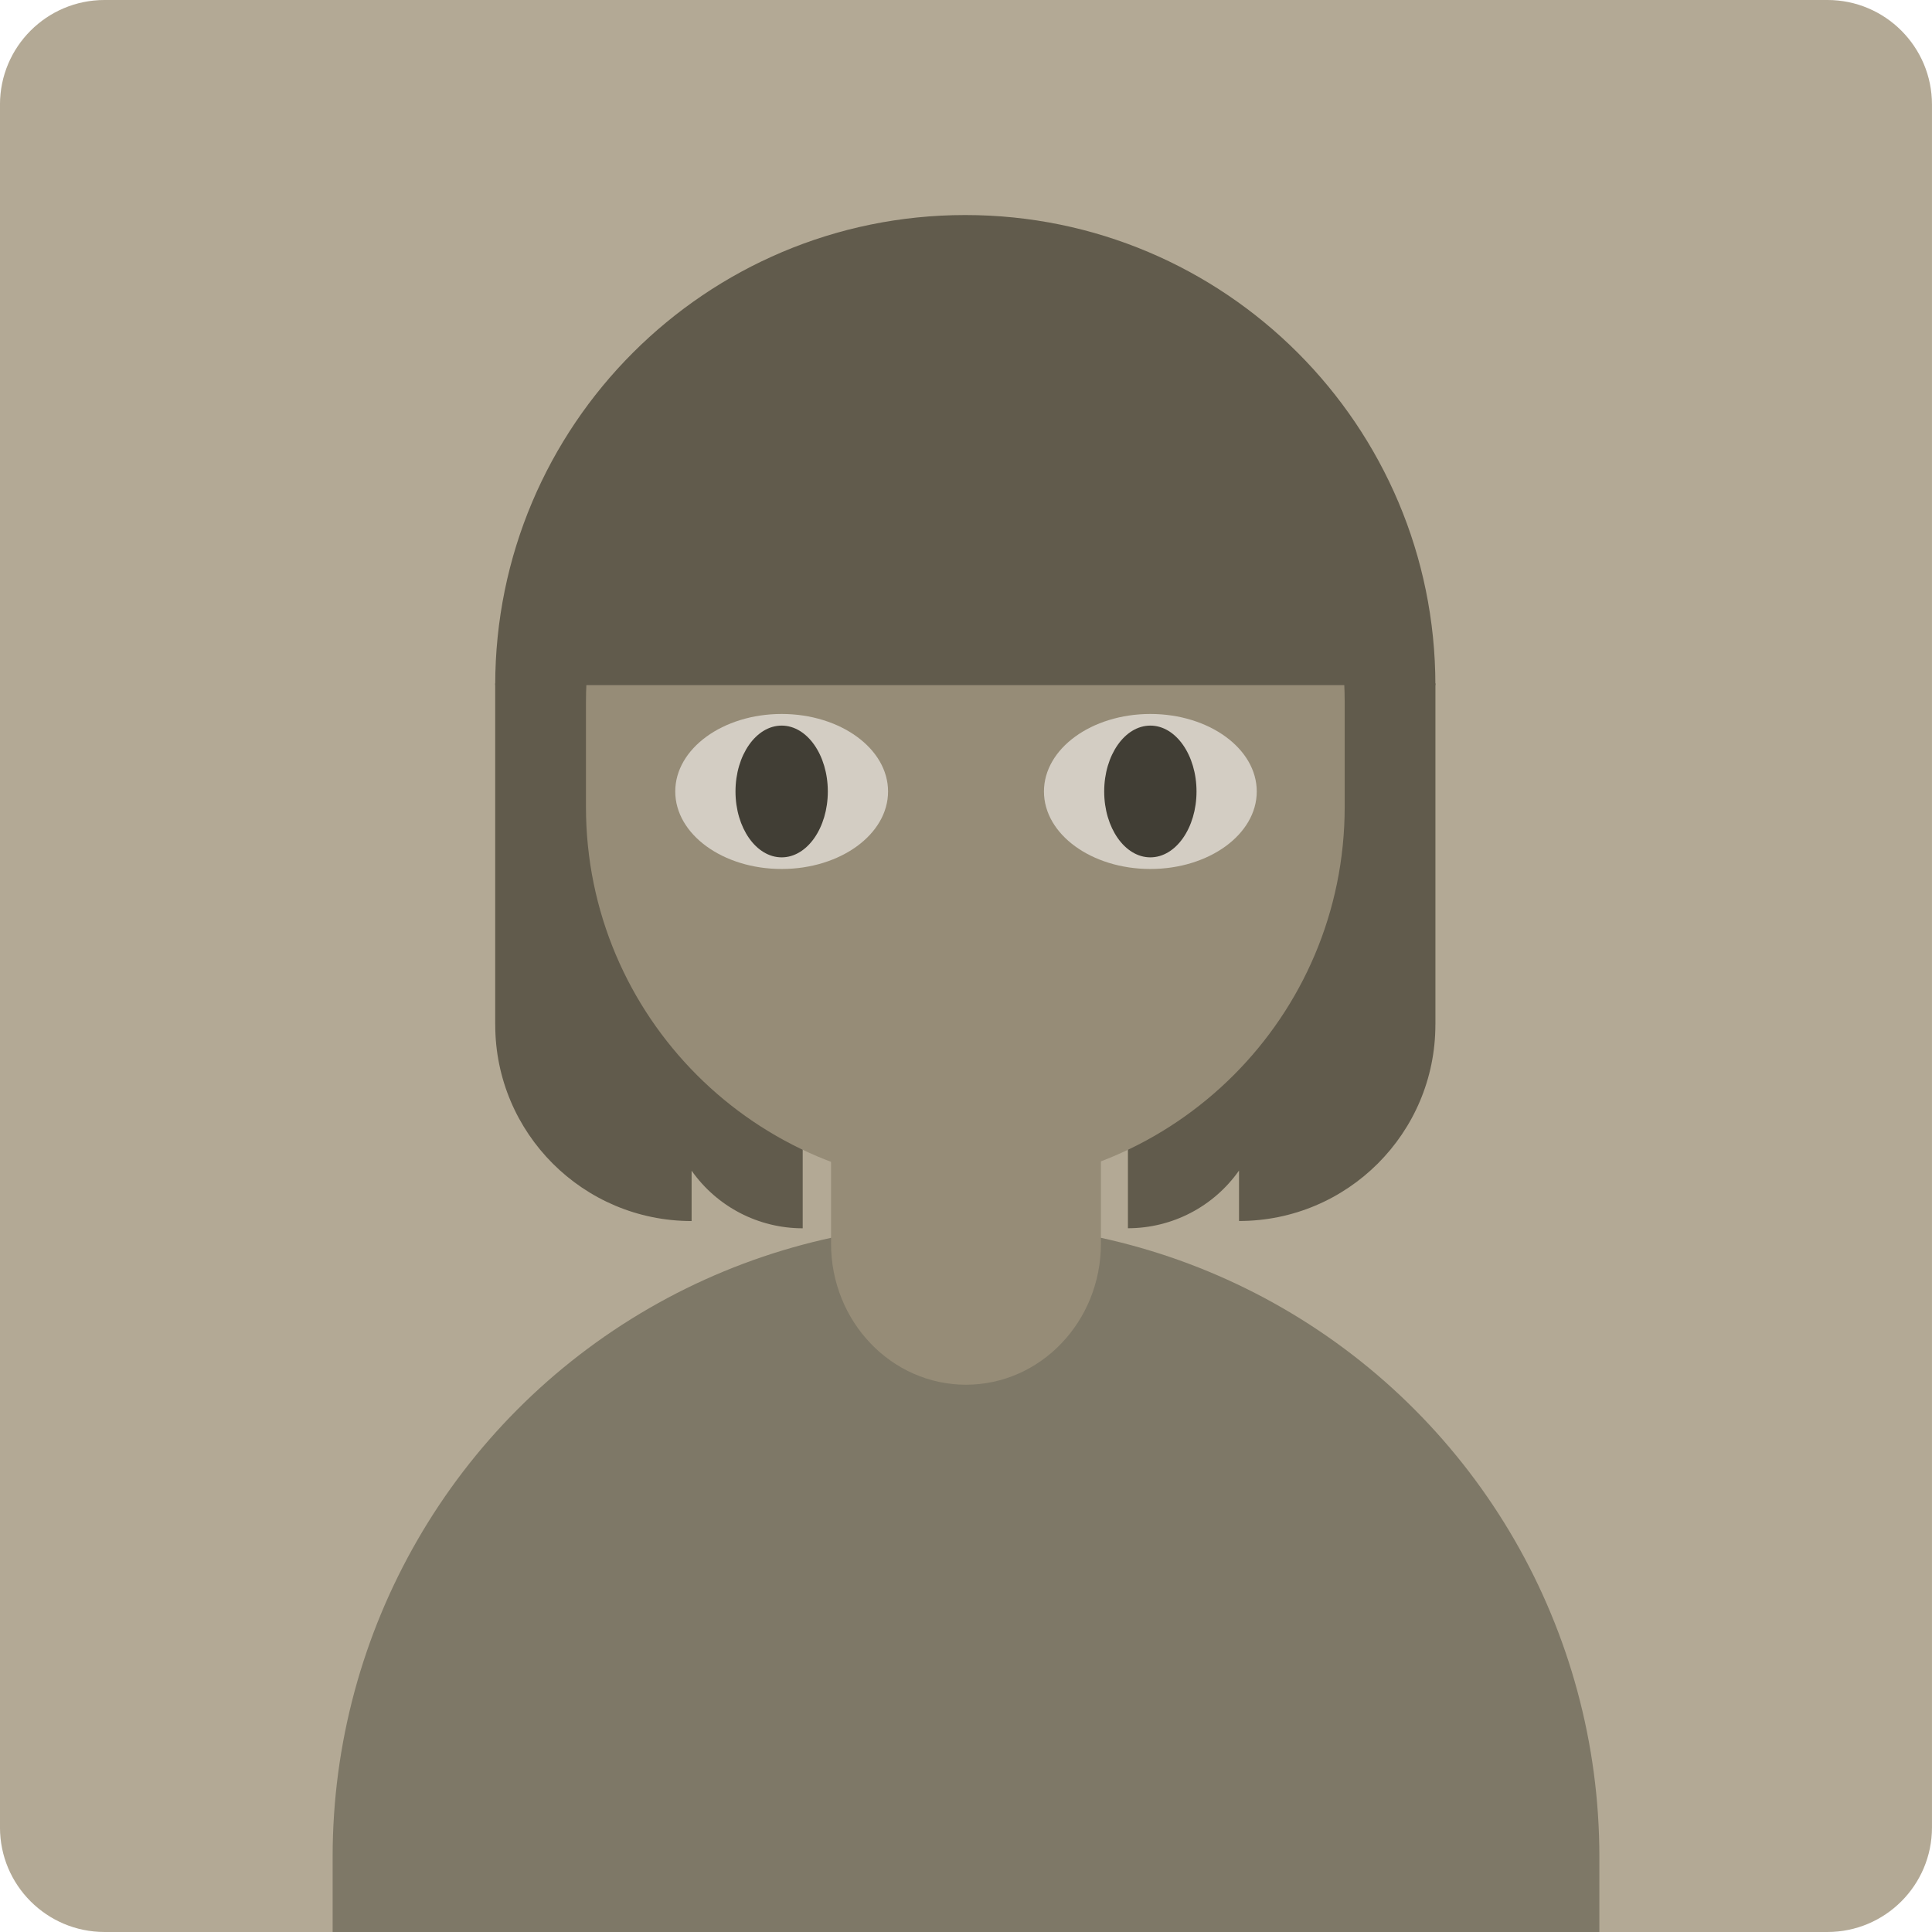
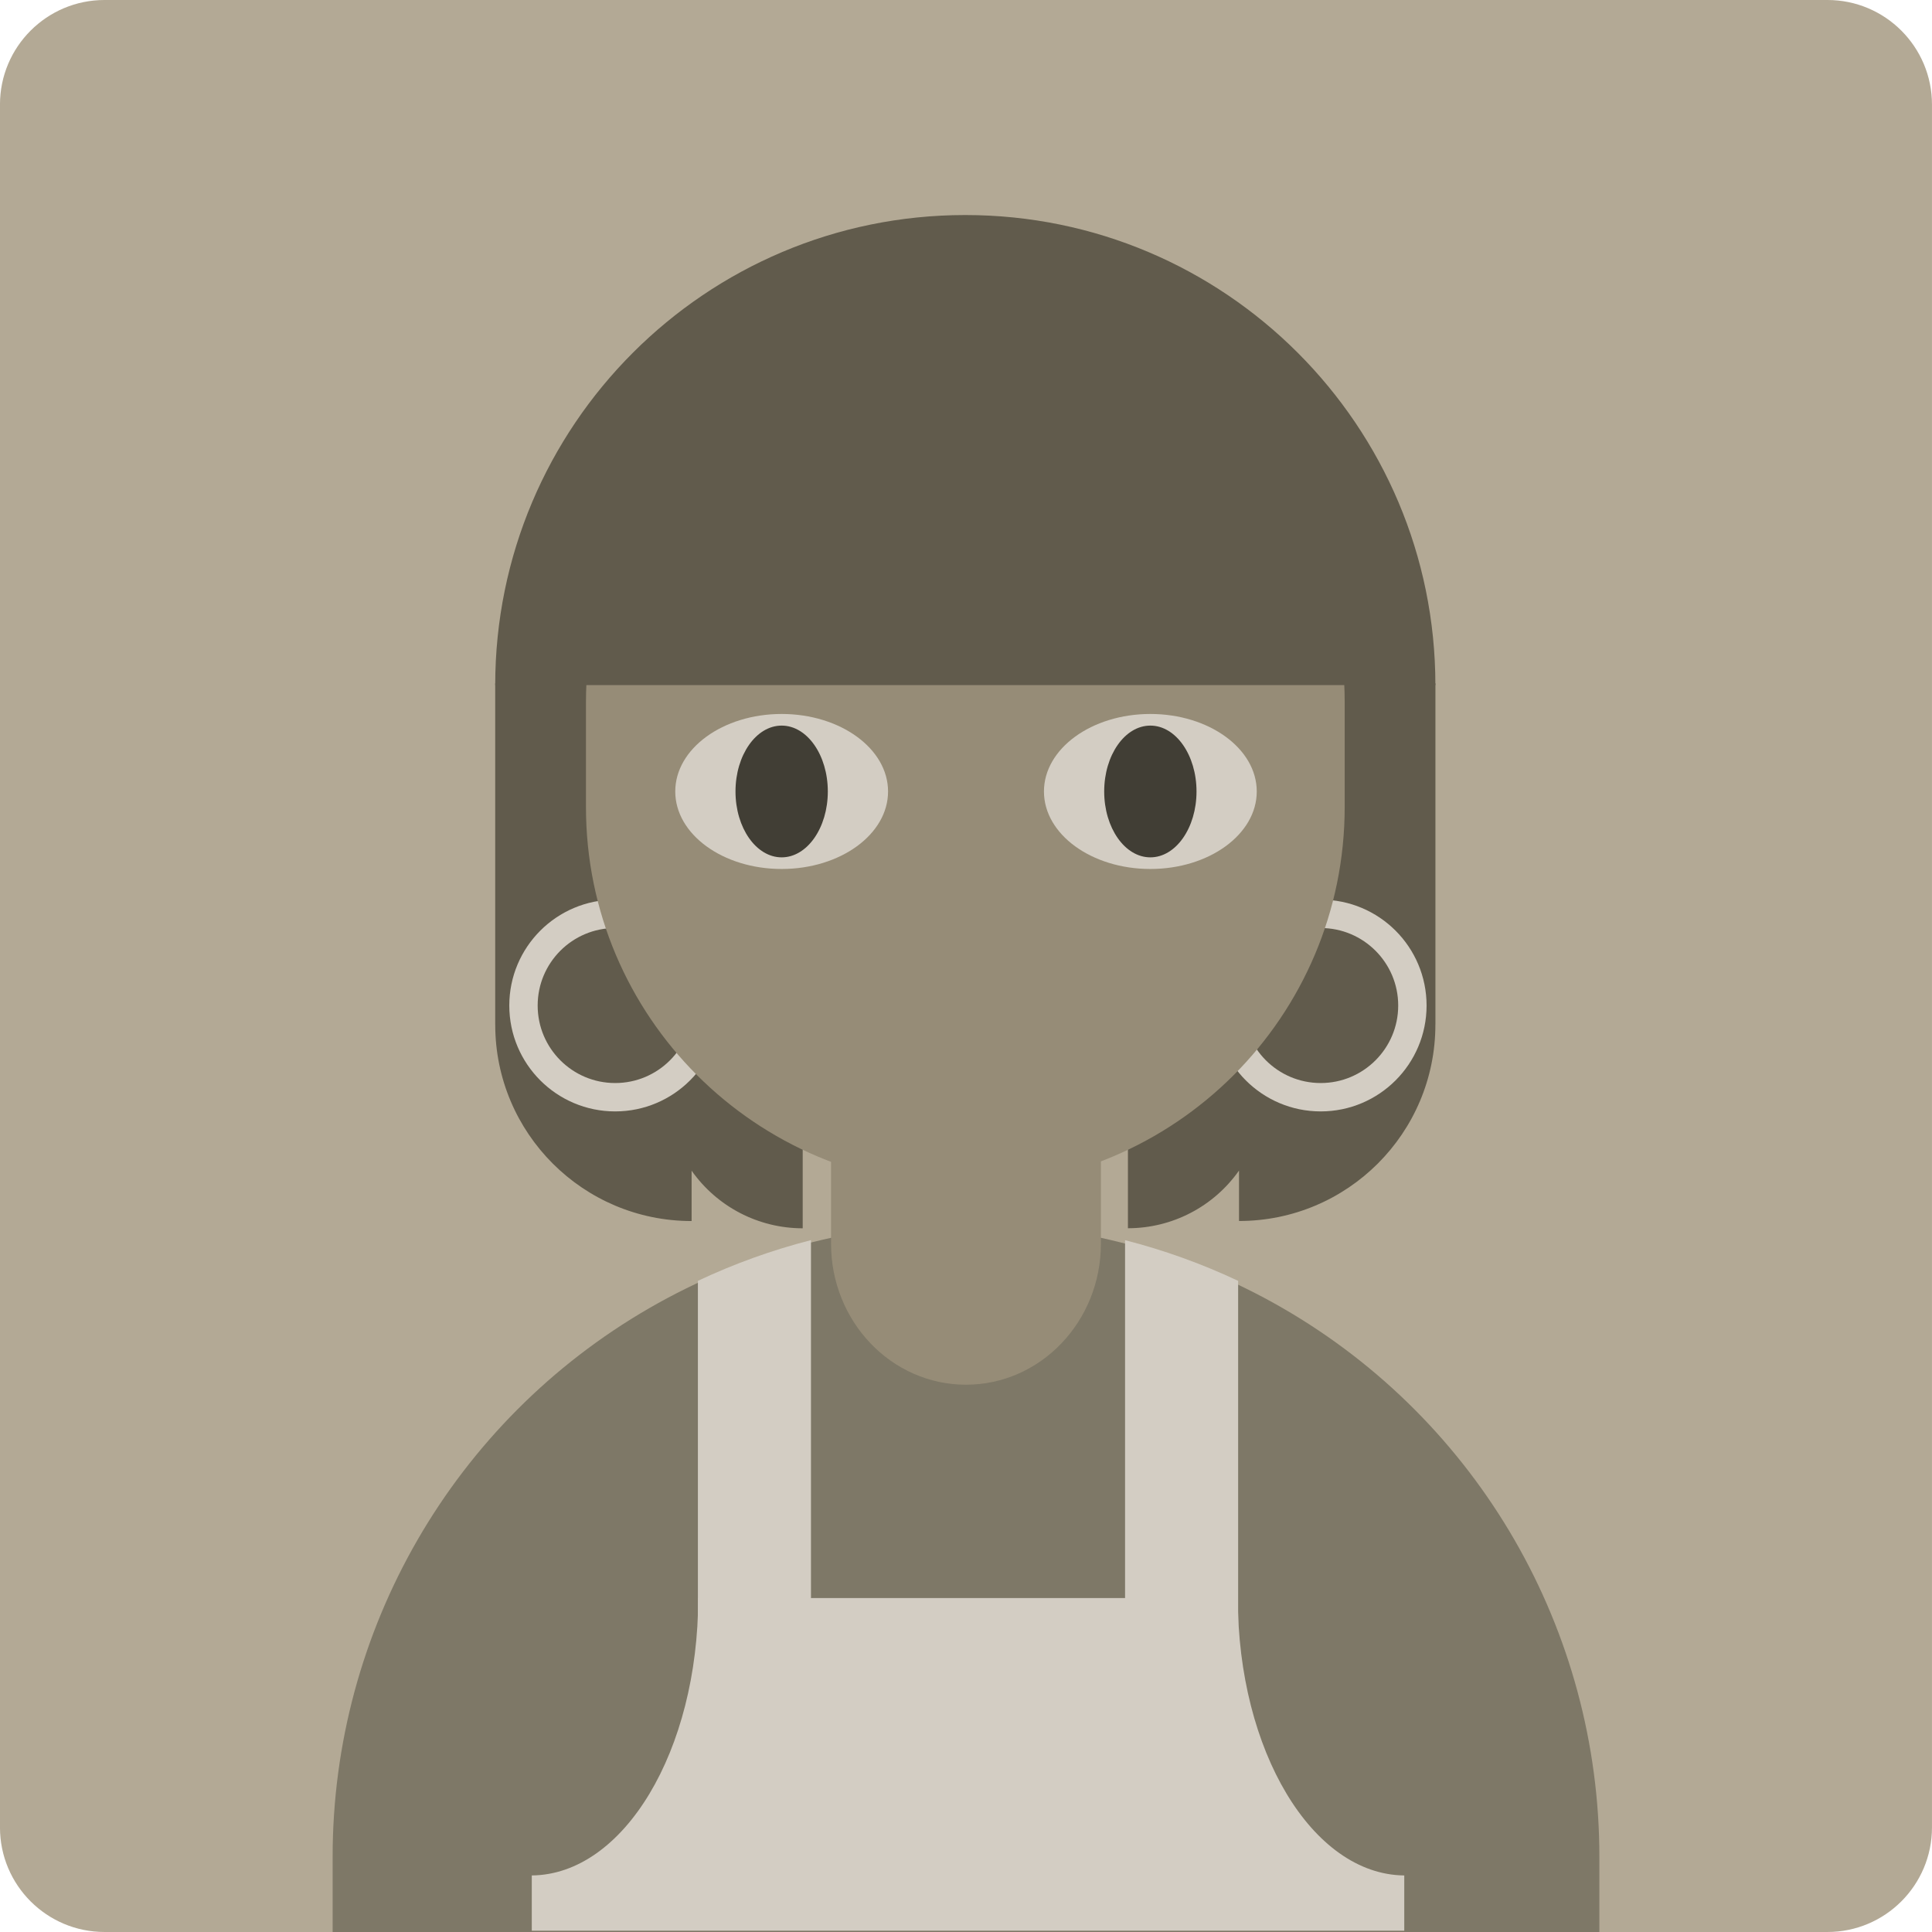
- <svg xmlns="http://www.w3.org/2000/svg" xmlns:ns1="http://www.openswatchbook.org/uri/2009/osb" xmlns:xlink="http://www.w3.org/1999/xlink" id="svg8" version="1.1" viewBox="0 0 37.042 37.042" height="1.458in" width="1.458in">
+ <svg xmlns="http://www.w3.org/2000/svg" xmlns:xlink="http://www.w3.org/1999/xlink" id="svg8" version="1.1" viewBox="0 0 37.042 37.042" height="1.458in" width="1.458in">
  <defs id="defs2">
    <linearGradient id="7" gradientTransform="matrix(0,0,0,0,-192.3187,38.64163)">
      <stop style="stop-color:#b3a995;stop-opacity:1;" offset="0" id="stop2624" />
    </linearGradient>
    <linearGradient id="6" gradientTransform="matrix(2.959833,0,0,4.648278,-971.1937,-788.492)">
      <stop style="stop-color:#a19a86;stop-opacity:1;" offset="0" id="stop2980" />
    </linearGradient>
    <linearGradient id="8" gradientTransform="matrix(0,0,0,0,20.9488,-188.2151)">
      <stop style="stop-color:#c9c2b5;stop-opacity:1;" offset="0" id="stop2972" />
    </linearGradient>
-     <linearGradient id="9" ns1:paint="solid" gradientTransform="matrix(0,0,0,0,132.7383,158.4203)">
+     <linearGradient id="9" gradientTransform="matrix(0,0,0,0,132.7383,158.4203)">
      <stop style="stop-color:#d3cdc3;stop-opacity:1;" offset="0" id="stop2966" />
    </linearGradient>
    <linearGradient id="4" gradientTransform="scale(1.336911,0.7479928)" x1="41.053" y1="37.348" x2="59.219" y2="37.348" gradientUnits="userSpaceOnUse">
      <stop style="stop-color:#7e7867;stop-opacity:1;" offset="0" id="stop2597" />
    </linearGradient>
    <linearGradient id="2" x1="-86.011" y1="-24.381" x2="-66.572" y2="-24.381" gradientUnits="userSpaceOnUse">
      <stop style="stop-color:#4f4b41;stop-opacity:1;" offset="0" id="stop3000" />
    </linearGradient>
    <linearGradient id="6-0" x1="-86.011" y1="-24.381" x2="-78.78" y2="-24.381" gradientUnits="userSpaceOnUse">
      <stop style="stop-color:#a19a86;stop-opacity:1;" offset="0" id="stop2980-3" />
    </linearGradient>
    <linearGradient id="2-4" gradientTransform="matrix(0,0,0,0,-123.6929,-377.7422)">
      <stop style="stop-color:#4f4b41;stop-opacity:1;" offset="0" id="stop3000-6" />
    </linearGradient>
    <linearGradient id="4-6" gradientTransform="matrix(0,0,0,0,-114.9655,-519.4565)">
      <stop style="stop-color:#7e7867;stop-opacity:1;" offset="0" id="stop2597-7" />
    </linearGradient>
    <linearGradient id="4-8" gradientTransform="matrix(1.336912,0,0,0.7479926,-20.14841,114.3486)" x1="104.709" y1="37.486" x2="122.875" y2="37.486" gradientUnits="userSpaceOnUse">
      <stop style="stop-color:#7e7867;stop-opacity:1;" offset="0" id="stop2597-8" />
    </linearGradient>
    <linearGradient id="7-8" x1="177.415" y1="4.945" x2="214.456" y2="4.945" gradientUnits="userSpaceOnUse" gradientTransform="translate(-36.49428,139.4933)">
      <stop style="stop-color:#b3a995;stop-opacity:1;" offset="0" id="stop2624-3" />
    </linearGradient>
    <linearGradient id="1" gradientTransform="matrix(0,0,0,0,138.2613,-799.2997)">
      <stop style="stop-color:#413e35;stop-opacity:1;" offset="0" id="stop3006" />
    </linearGradient>
    <linearGradient id="4-62" gradientTransform="matrix(1.336911,0,0,0.7479929,107.2023,99.03951)" x1="41.092" y1="94.596" x2="59.259" y2="94.596" gradientUnits="userSpaceOnUse">
      <stop style="stop-color:#7e7867;stop-opacity:1;" offset="0" id="stop2597-82" />
    </linearGradient>
    <linearGradient id="8-7" x1="64.6" y1="76.485" x2="65.922" y2="76.485" gradientUnits="userSpaceOnUse" gradientTransform="translate(107.2023,99.03951)">
      <stop style="stop-color:#c9c2b5;stop-opacity:1;" offset="0" id="stop2972-5" />
    </linearGradient>
    <linearGradient id="8-0" x1="103.968" y1="48.521" x2="115.848" y2="48.521" gradientUnits="userSpaceOnUse" gradientTransform="translate(72.27304,90.42636)">
      <stop style="stop-color:#c9c2b5;stop-opacity:1;" offset="0" id="stop2972-6" />
    </linearGradient>
    <linearGradient id="4-1" gradientTransform="matrix(1.336911,0,0,0.7479929,56.54026,111.5704)" x1="105.044" y1="93.979" x2="123.21" y2="93.979" gradientUnits="userSpaceOnUse">
      <stop style="stop-color:#7e7867;stop-opacity:1;" offset="0" id="stop2597-0" />
    </linearGradient>
    <clipPath clipPathUnits="userSpaceOnUse" id="clipPath1380">
      <rect ry="2.005" y="52.26" x="135.909" height="37.042" width="37.042" id="rect1382" style="opacity:1;vector-effect:none;fill:url(#linearGradient1384);fill-opacity:1;stroke:none;stroke-width:0.862;stroke-linecap:round;stroke-linejoin:bevel;stroke-miterlimit:4;stroke-dasharray:none;stroke-dashoffset:0;stroke-opacity:1;paint-order:normal" />
    </clipPath>
    <linearGradient id="3" gradientTransform="scale(3.961524,0.2524281)" x1="55.817" y1="301.759" x2="57.486" y2="301.759" gradientUnits="userSpaceOnUse">
      <stop style="stop-color:#615b4c;stop-opacity:1;" offset="0" id="stop2994" />
    </linearGradient>
    <linearGradient id="3-0" gradientTransform="matrix(1.888115,1.6826517e-8,0,0.5296288,-10.46745,97.04117)" x1="102.553" y1="60.999" x2="107.574" y2="60.999" gradientUnits="userSpaceOnUse">
      <stop style="stop-color:#615b4c;stop-opacity:1;" offset="0" id="stop2994-7" />
    </linearGradient>
    <linearGradient id="6-2" gradientTransform="matrix(0.9374856,0,0,1.066683,150.2499,46.36545)" x1="18.738" y1="89.937" x2="34.255" y2="89.937" gradientUnits="userSpaceOnUse">
      <stop style="stop-color:#a19a86;stop-opacity:1;" offset="0" id="stop2980-7" />
    </linearGradient>
    <linearGradient id="3-6" gradientTransform="matrix(0,0,0,0,162.5692,-367.4459)">
      <stop style="stop-color:#615b4c;stop-opacity:1;" offset="0" id="stop2994-3" />
    </linearGradient>
    <linearGradient id="4-2" gradientTransform="matrix(0.9374856,0,0,1.066683,-86.8965,24.61608)" x1="-79.698" y1="89.937" x2="-64.181" y2="89.937" gradientUnits="userSpaceOnUse">
      <stop style="stop-color:#7e7867;stop-opacity:1;" offset="0" id="stop2597-5" />
    </linearGradient>
    <linearGradient id="6-4" gradientTransform="matrix(1.538535,0,0,0.6499691,-86.8965,24.61608)" x1="-46.42" y1="168.807" x2="-41.591" y2="168.807" gradientUnits="userSpaceOnUse">
      <stop style="stop-color:#a19a86;stop-opacity:1;" offset="0" id="stop2980-6" />
    </linearGradient>
    <linearGradient xlink:href="#7" id="linearGradient1346" gradientUnits="userSpaceOnUse" gradientTransform="translate(65.87503,102.6925)" x1="54.811" y1="32.815" x2="91.853" y2="32.815" />
    <linearGradient id="4-4" gradientTransform="matrix(1.336912,0,0,0.7479927,29.99744,27.72746)" x1="72.605" y1="150.687" x2="90.771" y2="150.687" gradientUnits="userSpaceOnUse">
      <stop style="stop-color:#7e7867;stop-opacity:1;" offset="0" id="stop2597-74" />
    </linearGradient>
  </defs>
  <g id="layer2" style="display:none" transform="translate(-120.6864,-116.9871)">
    <rect y="0" x="0" height="279.4" width="215.9" id="rect848" style="opacity:1;vector-effect:none;fill:#fcfcfc;fill-opacity:1;stroke:none;stroke-width:1.624;stroke-linecap:butt;stroke-linejoin:miter;stroke-miterlimit:4;stroke-dasharray:none;stroke-dashoffset:0;stroke-opacity:1;paint-order:markers fill stroke" />
  </g>
  <g id="layer1" transform="translate(-120.6864,-116.9871)">
    <rect ry="2.005" y="116.987" x="120.686" height="37.042" width="37.042" id="rect1330" style="opacity:1;vector-effect:none;fill:url(#linearGradient1346);fill-opacity:1;stroke:none;stroke-width:0.862;stroke-linecap:round;stroke-linejoin:bevel;stroke-miterlimit:4;stroke-dasharray:none;stroke-dashoffset:0;stroke-opacity:1;paint-order:normal" />
    <path id="rect1367" style="fill:#615b4c;fill-opacity:1;stroke-width:0.544;stroke-linecap:round;stroke-linejoin:bevel;stop-color:#000000" d="m 133.471,129.445 v 0.645 h -3.29 v 6.543 h 5.3e-4 a 3.764,3.764 0 0 0 3.765,3.765 v -0.966 a 2.604,2.604 0 0 0 2.13,1.105 v -2.604 -8.487 z m 8.841,0 v 8.487 2.604 a 2.604,2.604 0 0 0 2.13,-1.106 v 0.967 a 3.764,3.764 0 0 0 3.765,-3.765 h 5.3e-4 v -6.543 h -3.291 v -0.645 z" />
-     <circle style="fill:none;stroke:url(#9);stroke-width:0.544;stroke-linecap:round;stroke-linejoin:bevel;stop-color:#000000" id="circle1340" cx="132.481" cy="136.266" r="1.758" />
-     <circle style="fill:none;stroke:url(#9);stroke-width:0.544;stroke-linecap:round;stroke-linejoin:bevel;stop-color:#000000" id="circle1338" cx="146.008" cy="136.266" r="1.758" />
+     <circle style="fill:none;stroke:#d3cdc3;stroke-width:0.544;stroke-linecap:round;stroke-linejoin:bevel;stop-color:#000000;stroke-opacity:1" id="circle1340" cx="132.481" cy="136.266" r="1.758" />
+     <circle style="fill:none;stroke:#d3cdc3;stroke-width:0.544;stroke-linecap:round;stroke-linejoin:bevel;stop-color:#000000;stroke-opacity:1" id="circle1338" cx="146.008" cy="136.266" r="1.758" />
    <rect style="font-variation-settings:normal;opacity:1;vector-effect:none;fill:#968c77;fill-opacity:1;stroke:none;stroke-width:0.944;stroke-linecap:round;stroke-linejoin:bevel;stroke-miterlimit:4;stroke-dasharray:none;stroke-dashoffset:0;stroke-opacity:1;paint-order:normal;stop-color:#000000;stop-opacity:1" id="rect1332" width="14.547" height="16.552" x="131.921" y="123.18" ry="7.273" />
    <path id="path1284" style="fill:#615b4c;fill-opacity:1;stroke-width:0.544;stroke-linecap:round;stroke-linejoin:bevel;stop-color:#000000" d="m 139.191,121.11 a 9.013,9.013 0 0 0 -9.01,9.013 h 9.013 9.013 a 9.013,9.013 0 0 0 -9.013,-9.013 9.013,9.013 0 0 0 -0.003,0 z" />
    <path id="path1334" style="font-variation-settings:normal;opacity:1;vector-effect:none;fill:url(#4-4);fill-opacity:1;stroke:none;stroke-width:0.944;stroke-linecap:round;stroke-linejoin:bevel;stroke-miterlimit:4;stroke-dasharray:none;stroke-dashoffset:0;stroke-opacity:1;paint-order:normal;stop-color:#000000;stop-opacity:1" d="m 139.235,140.441 a 12.143,12.143 0 0 0 -6.1,1.627 12.143,12.143 0 0 0 -6.071,10.517 v 1.445 h 24.287 v -1.445 a 12.143,12.143 0 0 0 -6.071,-10.517 12.143,12.143 0 0 0 -6.044,-1.627 z" />
    <rect style="font-variation-settings:normal;opacity:1;vector-effect:none;fill:#968c77;fill-opacity:1;stroke:none;stroke-width:0.944;stroke-linecap:round;stroke-linejoin:bevel;stroke-miterlimit:4;stroke-dasharray:none;stroke-dashoffset:0;stroke-opacity:1;paint-order:normal;stop-color:#000000;stop-opacity:1" id="rect1336" width="5.174" height="7.765" x="136.62" y="135.771" ry="2.704" />
-     <g id="g1213" transform="translate(25.94914,20.70273)" style="fill:url(#9)">
-       <path id="rect1183" style="fill:url(#9);stroke-width:0.877;stroke-linecap:round;stroke-linejoin:bevel;stop-color:#000000" d="m 108.124,126.924 a 3.209,5.319 0 0 1 -3.191,5.318 v 1.06 h 16.728 v -1.06 a 3.209,5.319 0 0 1 -3.191,-5.318 z" />
-       <path id="rect1185" style="fill:url(#9);stroke-width:0.381;stroke-linecap:round;stroke-linejoin:bevel;stop-color:#000000" d="m 110.286,120.061 a 12.143,12.143 0 0 0 -2.168,0.781 v 9.963 h 2.168 z m 6.022,0 v 10.744 h 2.168 v -9.963 a 12.143,12.143 0 0 0 -2.168,-0.78 z" />
+     <g id="g1213" transform="translate(25.94914,20.70273)" style="fill:#d3cdc3;fill-opacity:1">
+       <path id="rect1183" style="fill:#d3cdc3;stroke-width:0.877;stroke-linecap:round;stroke-linejoin:bevel;stop-color:#000000;fill-opacity:1" d="m 108.124,126.924 a 3.209,5.319 0 0 1 -3.191,5.318 v 1.06 h 16.728 v -1.06 a 3.209,5.319 0 0 1 -3.191,-5.318 z" />
+       <path id="rect1185" style="fill:#d3cdc3;stroke-width:0.381;stroke-linecap:round;stroke-linejoin:bevel;stop-color:#000000;fill-opacity:1" d="m 110.286,120.061 a 12.143,12.143 0 0 0 -2.168,0.781 v 9.963 h 2.168 z m 6.022,0 v 10.744 h 2.168 v -9.963 a 12.143,12.143 0 0 0 -2.168,-0.78 z" />
    </g>
    <g id="g1297" transform="translate(72.20101,-13.788)">
      <ellipse style="font-variation-settings:normal;vector-effect:none;fill:#d3cdc3;fill-opacity:1;stroke:none;stroke-width:1.027;stroke-linecap:round;stroke-linejoin:bevel;stroke-miterlimit:4;stroke-dasharray:none;stroke-dashoffset:0;stroke-opacity:1;paint-order:normal;stop-color:#000000" id="ellipse1338" cx="63.472" cy="145.95" rx="2.04" ry="1.486" />
      <ellipse style="font-variation-settings:normal;vector-effect:none;fill:#413e35;fill-opacity:1;stroke:none;stroke-width:1.176;stroke-linecap:round;stroke-linejoin:bevel;stroke-miterlimit:4;stroke-dasharray:none;stroke-dashoffset:0;stroke-opacity:1;paint-order:normal;stop-color:#000000" id="ellipse1340" cx="63.472" cy="145.95" rx="0.885" ry="1.263" />
      <ellipse style="font-variation-settings:normal;vector-effect:none;fill:#d3cdc3;fill-opacity:1;stroke:none;stroke-width:1.027;stroke-linecap:round;stroke-linejoin:bevel;stroke-miterlimit:4;stroke-dasharray:none;stroke-dashoffset:0;stroke-opacity:1;paint-order:normal;stop-color:#000000" id="ellipse1342" cx="70.541" cy="145.95" rx="2.04" ry="1.486" />
      <ellipse style="font-variation-settings:normal;vector-effect:none;fill:#413e35;fill-opacity:1;stroke:none;stroke-width:1.176;stroke-linecap:round;stroke-linejoin:bevel;stroke-miterlimit:4;stroke-dasharray:none;stroke-dashoffset:0;stroke-opacity:1;paint-order:normal;stop-color:#000000" id="ellipse1344" cx="70.541" cy="145.95" rx="0.885" ry="1.263" />
    </g>
  </g>
</svg>
